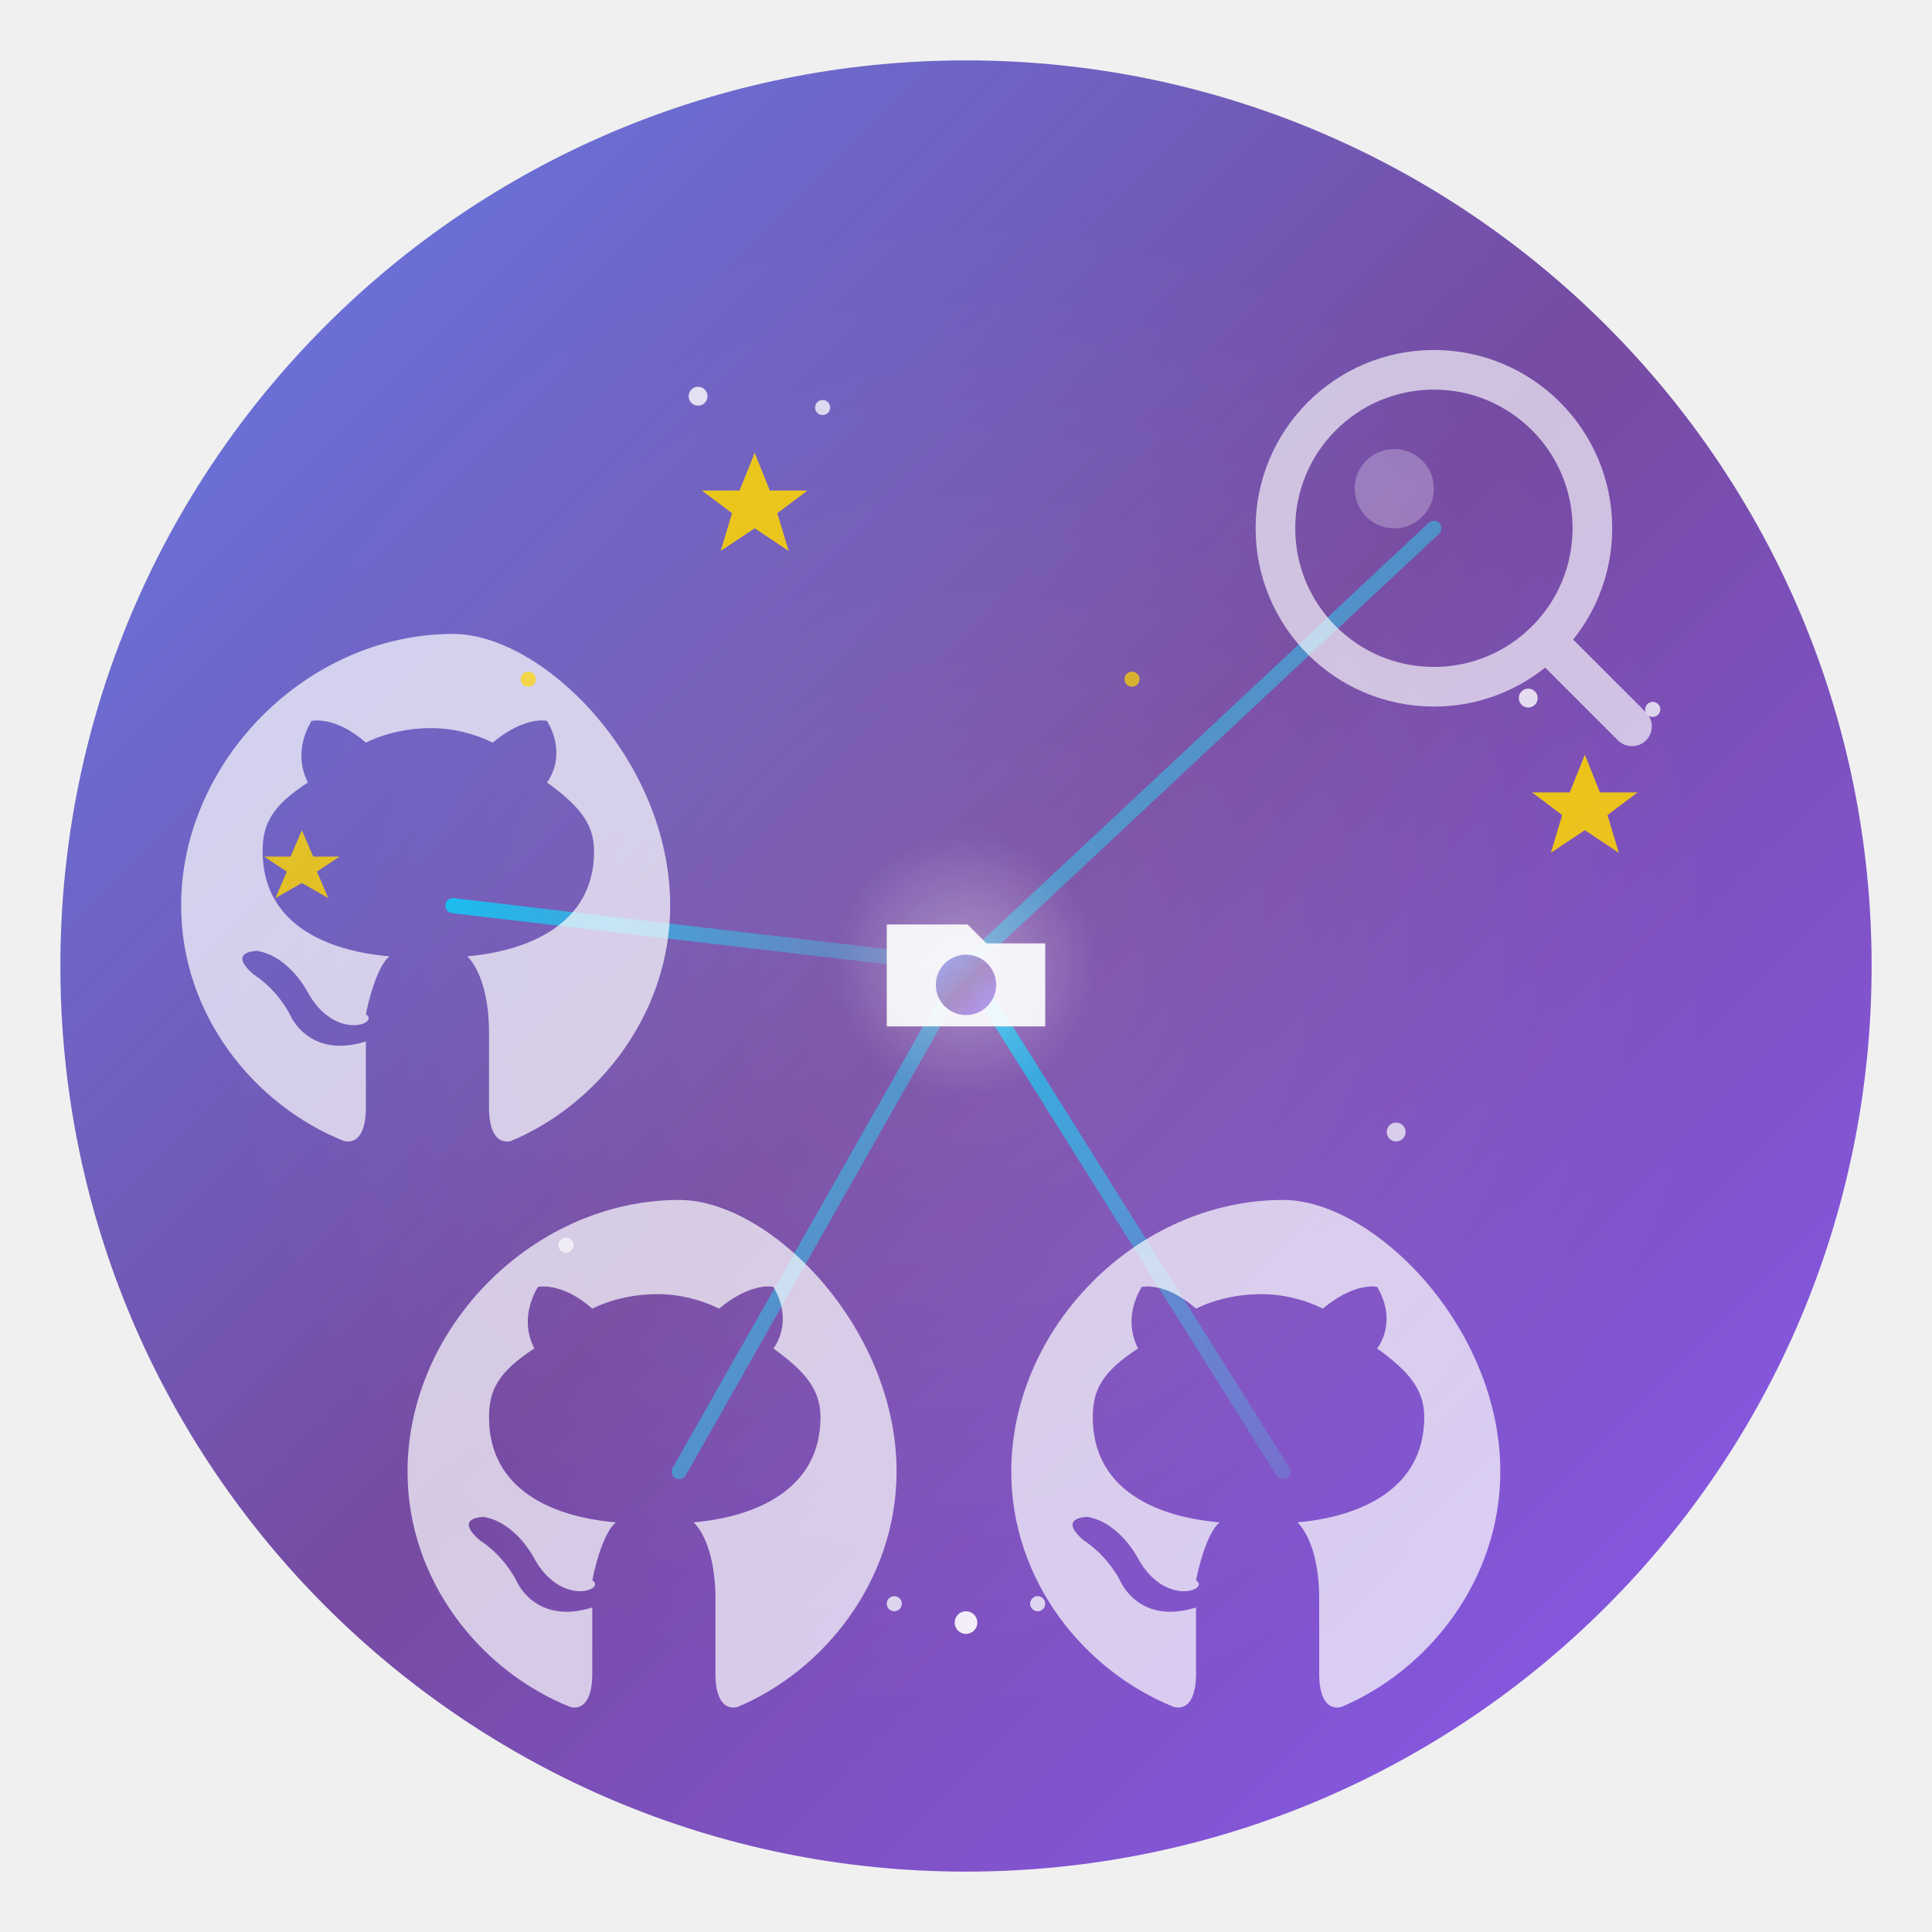
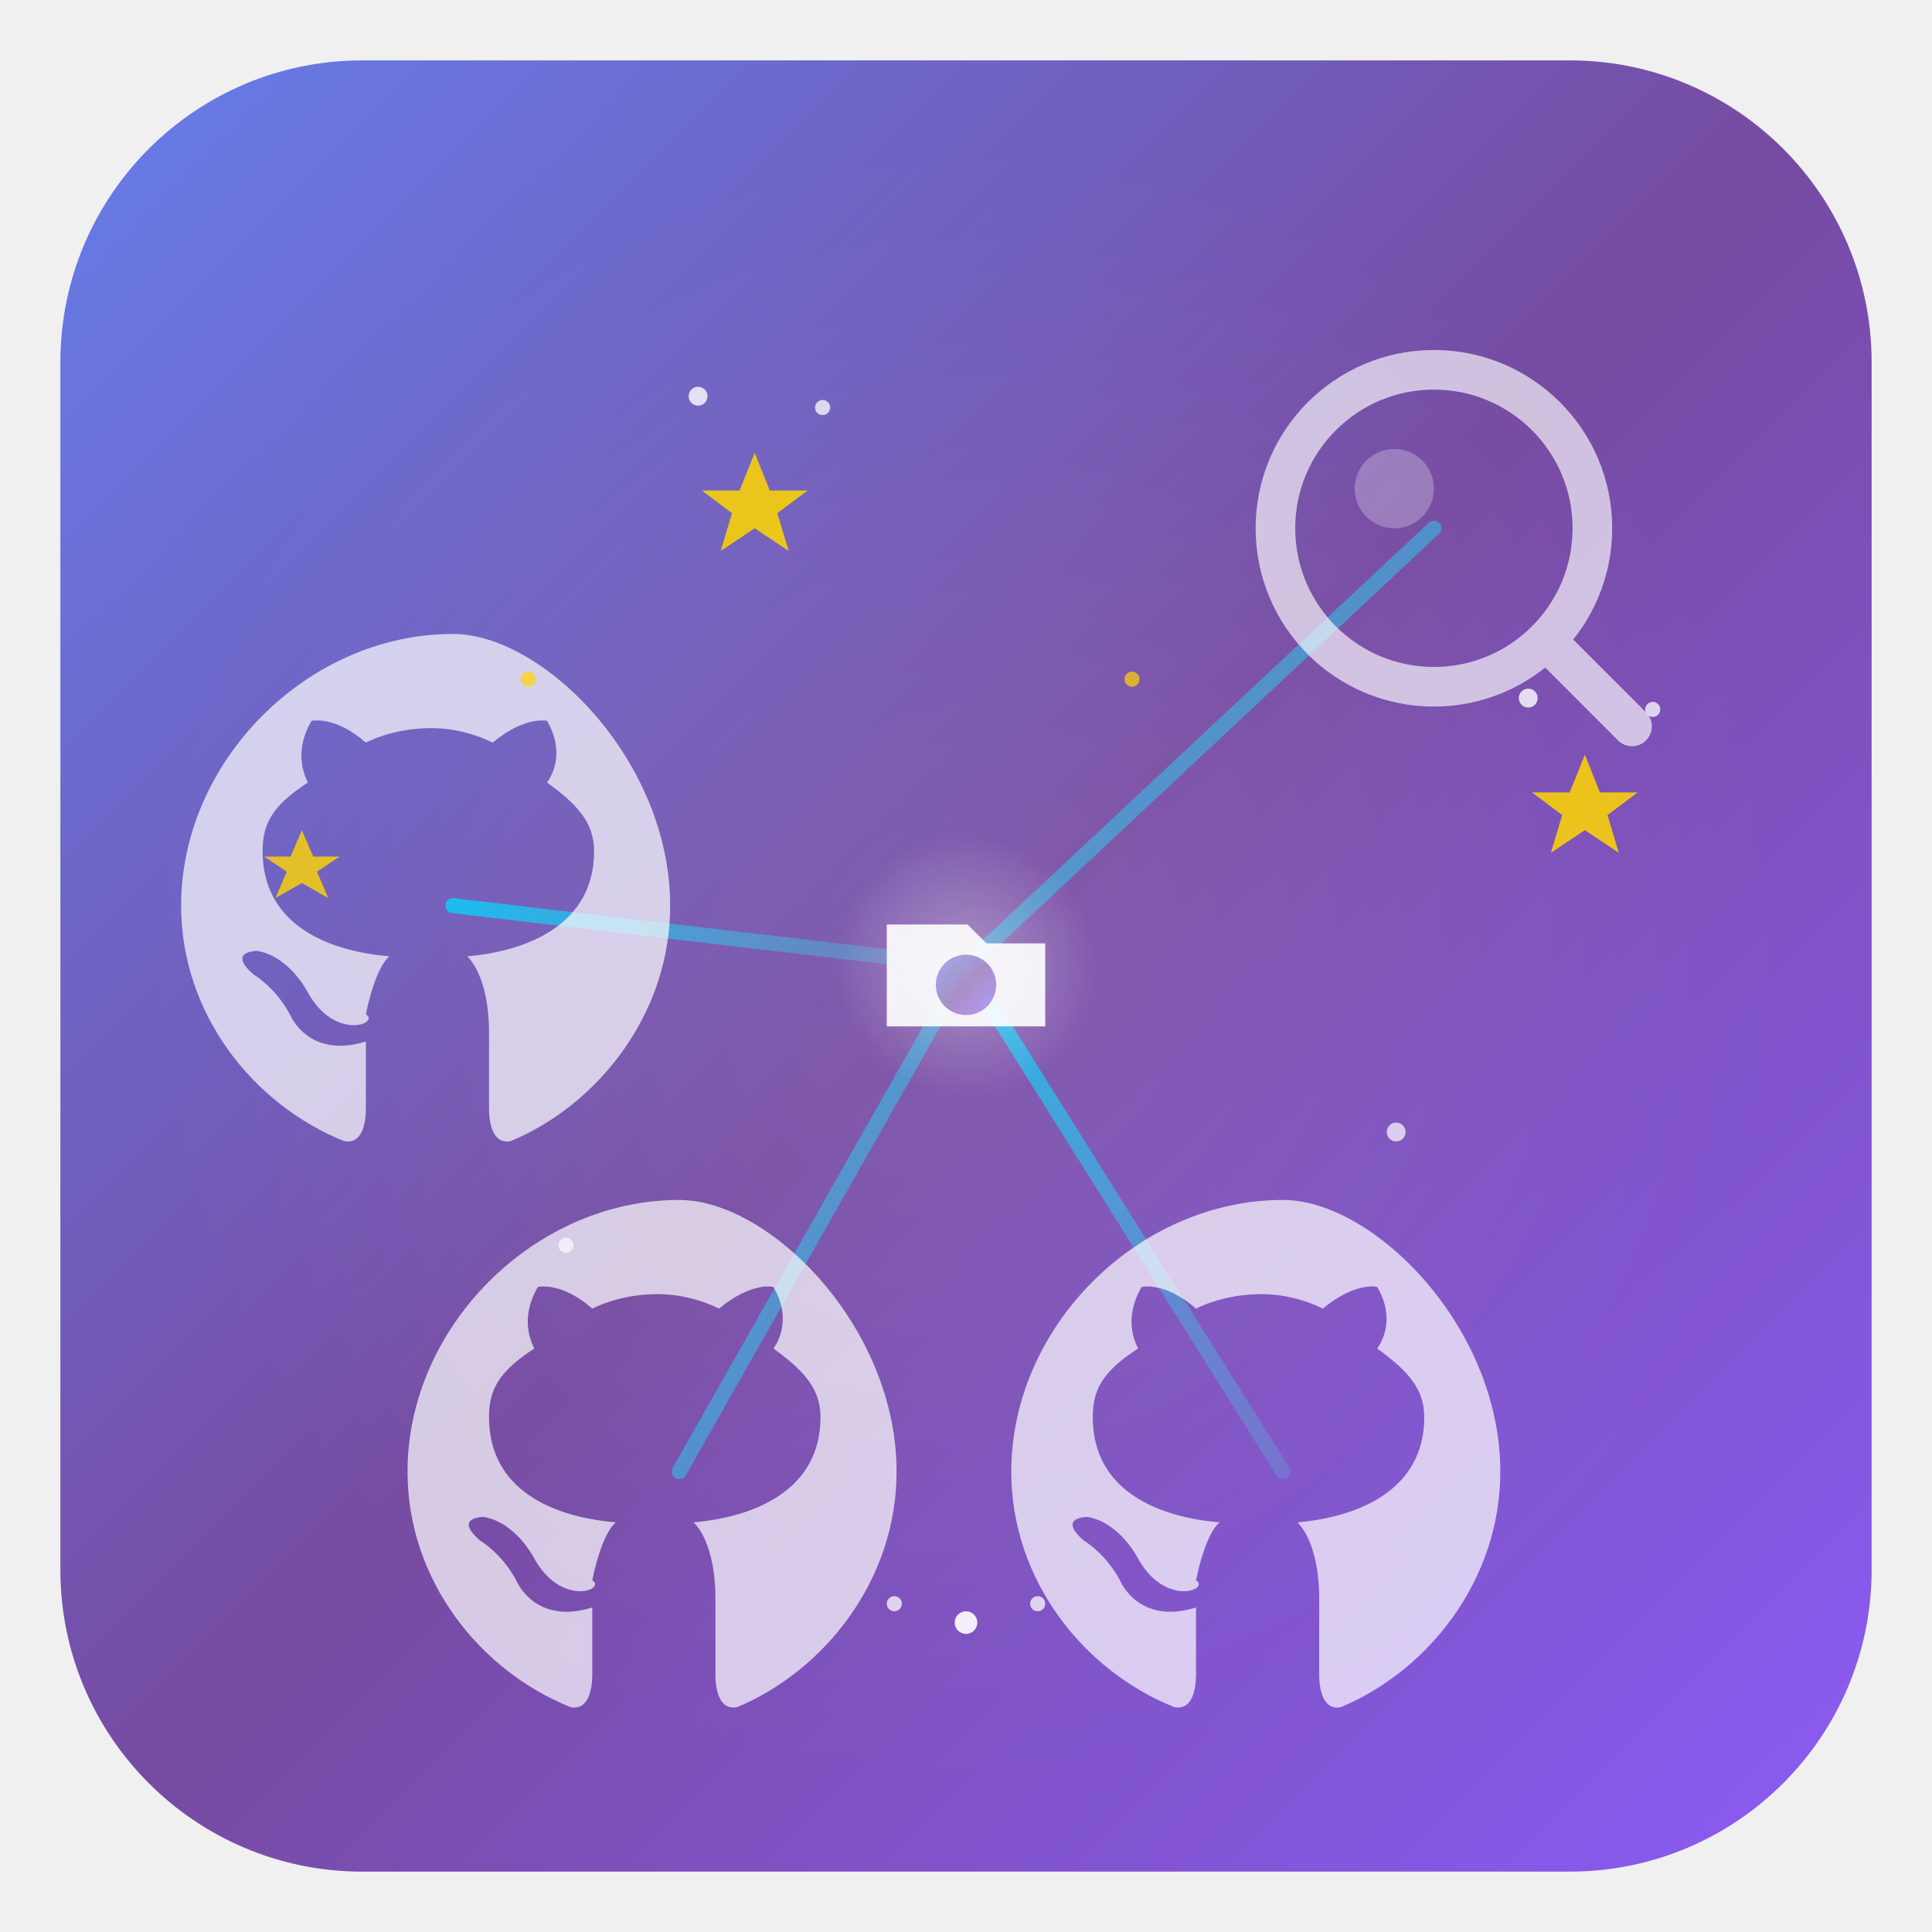
<svg xmlns="http://www.w3.org/2000/svg" width="512" height="512" viewBox="0 0 512 512" fill="none">
-   <circle cx="256" cy="256" r="240" fill="url(#gradient1)" />
-   <circle cx="256" cy="256" r="200" fill="url(#gradient2)" opacity="0.3" />
+   <rect x="16" y="16" width="480" height="480" rx="80" ry="80" fill="url(#gradient1)" />
+   <rect x="36" y="36" width="440" height="440" rx="70" ry="70" fill="url(#gradient2)" opacity="0.3" />
  <g opacity="0.75">
    <line x1="256" y1="256" x2="380" y2="140" stroke="url(#rayGradient1)" stroke-width="4" stroke-linecap="round" />
    <line x1="256" y1="256" x2="120" y2="240" stroke="url(#rayGradient2)" stroke-width="4" stroke-linecap="round" />
    <line x1="256" y1="256" x2="180" y2="390" stroke="url(#rayGradient3)" stroke-width="4" stroke-linecap="round" />
    <line x1="256" y1="256" x2="340" y2="390" stroke="url(#rayGradient4)" stroke-width="4" stroke-linecap="round" />
  </g>
  <g transform="translate(380, 140) scale(3.5)" opacity="0.65">
    <circle cx="0" cy="0" r="12" stroke="#ffffff" stroke-width="3" fill="none" />
    <path d="M 8.5 8.5 L 15 15" stroke="#ffffff" stroke-width="3" stroke-linecap="round" />
    <circle cx="-3" cy="-3" r="3" fill="#ffffff" opacity="0.4" />
  </g>
  <g transform="translate(120, 240) scale(4.8)" opacity="0.7">
    <path d="M 0 -15 C -8 -15 -15 -8 -15 0 C -15 6 -11 11 -6 13 C -5 13.2 -4.8 12 -4.8 11.2 C -4.8 10.5 -4.8 9 -4.8 7.5 C -8 8.5 -9 6 -9 6 C -9.8 4.5 -11 3.8 -11 3.8 C -12.5 2.5 -10.8 2.5 -10.8 2.5 C -9 2.8 -8 4.8 -8 4.8 C -6.5 7.5 -4 6.5 -4.8 6 C -4.5 4.5 -4 3.2 -3.5 2.8 C -7 2.5 -10.5 1 -10.5 -3 C -10.5 -4.5 -10 -5.5 -8 -6.8 C -8.2 -7.2 -8.8 -8.5 -7.8 -10.2 C -7.8 -10.2 -6.5 -10.5 -4.8 -9 C -3.8 -9.5 -2.5 -9.8 -1.2 -9.8 C 0 -9.8 1.2 -9.5 2.2 -9 C 4 -10.5 5.2 -10.2 5.2 -10.2 C 6.2 -8.5 5.5 -7.2 5.2 -6.8 C 7 -5.5 7.8 -4.5 7.8 -3 C 7.8 1 4.2 2.5 0.8 2.8 C 1.5 3.5 2 5 2 7 C 2 9 2 10.8 2 11.2 C 2 12 2.2 13.2 3.2 13 C 8 11 12 6 12 0 C 12 -8 5 -15 0 -15 Z" fill="#ffffff" />
  </g>
  <g transform="translate(180, 390) scale(4.8)" opacity="0.7">
    <path d="M 0 -15 C -8 -15 -15 -8 -15 0 C -15 6 -11 11 -6 13 C -5 13.2 -4.8 12 -4.8 11.2 C -4.8 10.5 -4.8 9 -4.8 7.5 C -8 8.5 -9 6 -9 6 C -9.8 4.5 -11 3.8 -11 3.8 C -12.5 2.5 -10.8 2.5 -10.8 2.5 C -9 2.8 -8 4.8 -8 4.8 C -6.5 7.5 -4 6.5 -4.8 6 C -4.5 4.5 -4 3.2 -3.5 2.8 C -7 2.5 -10.5 1 -10.5 -3 C -10.5 -4.5 -10 -5.5 -8 -6.8 C -8.2 -7.2 -8.8 -8.5 -7.8 -10.2 C -7.8 -10.2 -6.5 -10.5 -4.8 -9 C -3.8 -9.5 -2.5 -9.8 -1.2 -9.8 C 0 -9.8 1.2 -9.5 2.2 -9 C 4 -10.5 5.2 -10.2 5.2 -10.2 C 6.2 -8.5 5.5 -7.2 5.2 -6.8 C 7 -5.5 7.8 -4.5 7.8 -3 C 7.8 1 4.2 2.5 0.8 2.8 C 1.5 3.5 2 5 2 7 C 2 9 2 10.8 2 11.2 C 2 12 2.2 13.2 3.2 13 C 8 11 12 6 12 0 C 12 -8 5 -15 0 -15 Z" fill="#ffffff" />
  </g>
  <g transform="translate(340, 390) scale(4.8)" opacity="0.7">
    <path d="M 0 -15 C -8 -15 -15 -8 -15 0 C -15 6 -11 11 -6 13 C -5 13.2 -4.8 12 -4.8 11.2 C -4.8 10.5 -4.8 9 -4.8 7.5 C -8 8.5 -9 6 -9 6 C -9.8 4.5 -11 3.8 -11 3.8 C -12.5 2.5 -10.8 2.5 -10.8 2.5 C -9 2.8 -8 4.8 -8 4.8 C -6.5 7.5 -4 6.5 -4.8 6 C -4.5 4.5 -4 3.2 -3.5 2.8 C -7 2.5 -10.5 1 -10.5 -3 C -10.5 -4.5 -10 -5.5 -8 -6.8 C -8.2 -7.2 -8.8 -8.5 -7.8 -10.2 C -7.8 -10.2 -6.5 -10.5 -4.8 -9 C -3.8 -9.5 -2.5 -9.8 -1.2 -9.8 C 0 -9.8 1.2 -9.5 2.2 -9 C 4 -10.5 5.2 -10.2 5.2 -10.2 C 6.2 -8.5 5.5 -7.2 5.2 -6.8 C 7 -5.5 7.8 -4.5 7.8 -3 C 7.8 1 4.2 2.5 0.8 2.8 C 1.5 3.5 2 5 2 7 C 2 9 2 10.8 2 11.2 C 2 12 2.2 13.2 3.2 13 C 8 11 12 6 12 0 C 12 -8 5 -15 0 -15 Z" fill="#ffffff" />
  </g>
  <g transform="translate(256, 256)">
    <circle cx="0" cy="0" r="35" fill="url(#centerGlow)" opacity="0.4" />
    <path d="M -20 -10 L -20 15 L 20 15 L 20 -5 L 5 -5 L 0 -10 Z" fill="#ffffff" opacity="0.9" stroke="#ffffff" stroke-width="2" />
    <circle cx="0" cy="5" r="8" fill="url(#gradient1)" opacity="0.6" />
  </g>
  <path d="M 200 120 L 204 130 L 214 130 L 206 136 L 209 146 L 200 140 L 191 146 L 194 136 L 186 130 L 196 130 Z" fill="#ffd700" opacity="0.85" />
  <circle cx="185" cy="105" r="2.5" fill="#ffffff" opacity="0.8" />
  <circle cx="218" cy="108" r="2" fill="#ffffff" opacity="0.75" />
  <path d="M 420 200 L 424 210 L 434 210 L 426 216 L 429 226 L 420 220 L 411 226 L 414 216 L 406 210 L 416 210 Z" fill="#ffd700" opacity="0.85" />
  <circle cx="405" cy="185" r="2.5" fill="#ffffff" opacity="0.8" />
  <circle cx="438" cy="188" r="2" fill="#ffffff" opacity="0.75" />
  <path d="M 80 220 L 83 227 L 90 227 L 84 231 L 87 238 L 80 234 L 73 238 L 76 231 L 70 227 L 77 227 Z" fill="#ffd700" opacity="0.8" />
  <circle cx="256" cy="430" r="3" fill="#ffffff" opacity="0.9" />
  <circle cx="275" cy="425" r="2" fill="#ffffff" opacity="0.75" />
  <circle cx="237" cy="425" r="2" fill="#ffffff" opacity="0.75" />
  <circle cx="300" cy="180" r="2" fill="#ffd700" opacity="0.7" />
  <circle cx="150" cy="330" r="2" fill="#ffffff" opacity="0.65" />
  <circle cx="370" cy="300" r="2.5" fill="#ffffff" opacity="0.7" />
  <circle cx="140" cy="180" r="2" fill="#ffd700" opacity="0.7" />
  <defs>
    <linearGradient id="gradient1" x1="0%" y1="0%" x2="100%" y2="100%">
      <stop offset="0%" style="stop-color:#667eea;stop-opacity:1" />
      <stop offset="50%" style="stop-color:#764ba2;stop-opacity:1" />
      <stop offset="100%" style="stop-color:#8b5cf6;stop-opacity:1" />
    </linearGradient>
    <radialGradient id="gradient2" cx="50%" cy="50%" r="50%">
      <stop offset="0%" style="stop-color:#ffffff;stop-opacity:0.3" />
      <stop offset="100%" style="stop-color:#ffffff;stop-opacity:0" />
    </radialGradient>
    <radialGradient id="centerGlow" cx="50%" cy="50%" r="50%">
      <stop offset="0%" style="stop-color:#ffffff;stop-opacity:0.8" />
      <stop offset="100%" style="stop-color:#ffffff;stop-opacity:0" />
    </radialGradient>
    <linearGradient id="rayGradient1" x1="0%" y1="0%" x2="100%" y2="100%">
      <stop offset="0%" style="stop-color:#00d9ff;stop-opacity:1" />
      <stop offset="100%" style="stop-color:#4dd0e1;stop-opacity:0.3" />
    </linearGradient>
    <linearGradient id="rayGradient2" x1="100%" y1="0%" x2="0%" y2="0%">
      <stop offset="0%" style="stop-color:#4dd0e1;stop-opacity:0.3" />
      <stop offset="100%" style="stop-color:#00d9ff;stop-opacity:1" />
    </linearGradient>
    <linearGradient id="rayGradient3" x1="0%" y1="0%" x2="100%" y2="100%">
      <stop offset="0%" style="stop-color:#00d9ff;stop-opacity:1" />
      <stop offset="100%" style="stop-color:#4dd0e1;stop-opacity:0.3" />
    </linearGradient>
    <linearGradient id="rayGradient4" x1="0%" y1="0%" x2="100%" y2="100%">
      <stop offset="0%" style="stop-color:#00d9ff;stop-opacity:1" />
      <stop offset="100%" style="stop-color:#4dd0e1;stop-opacity:0.3" />
    </linearGradient>
  </defs>
</svg>
